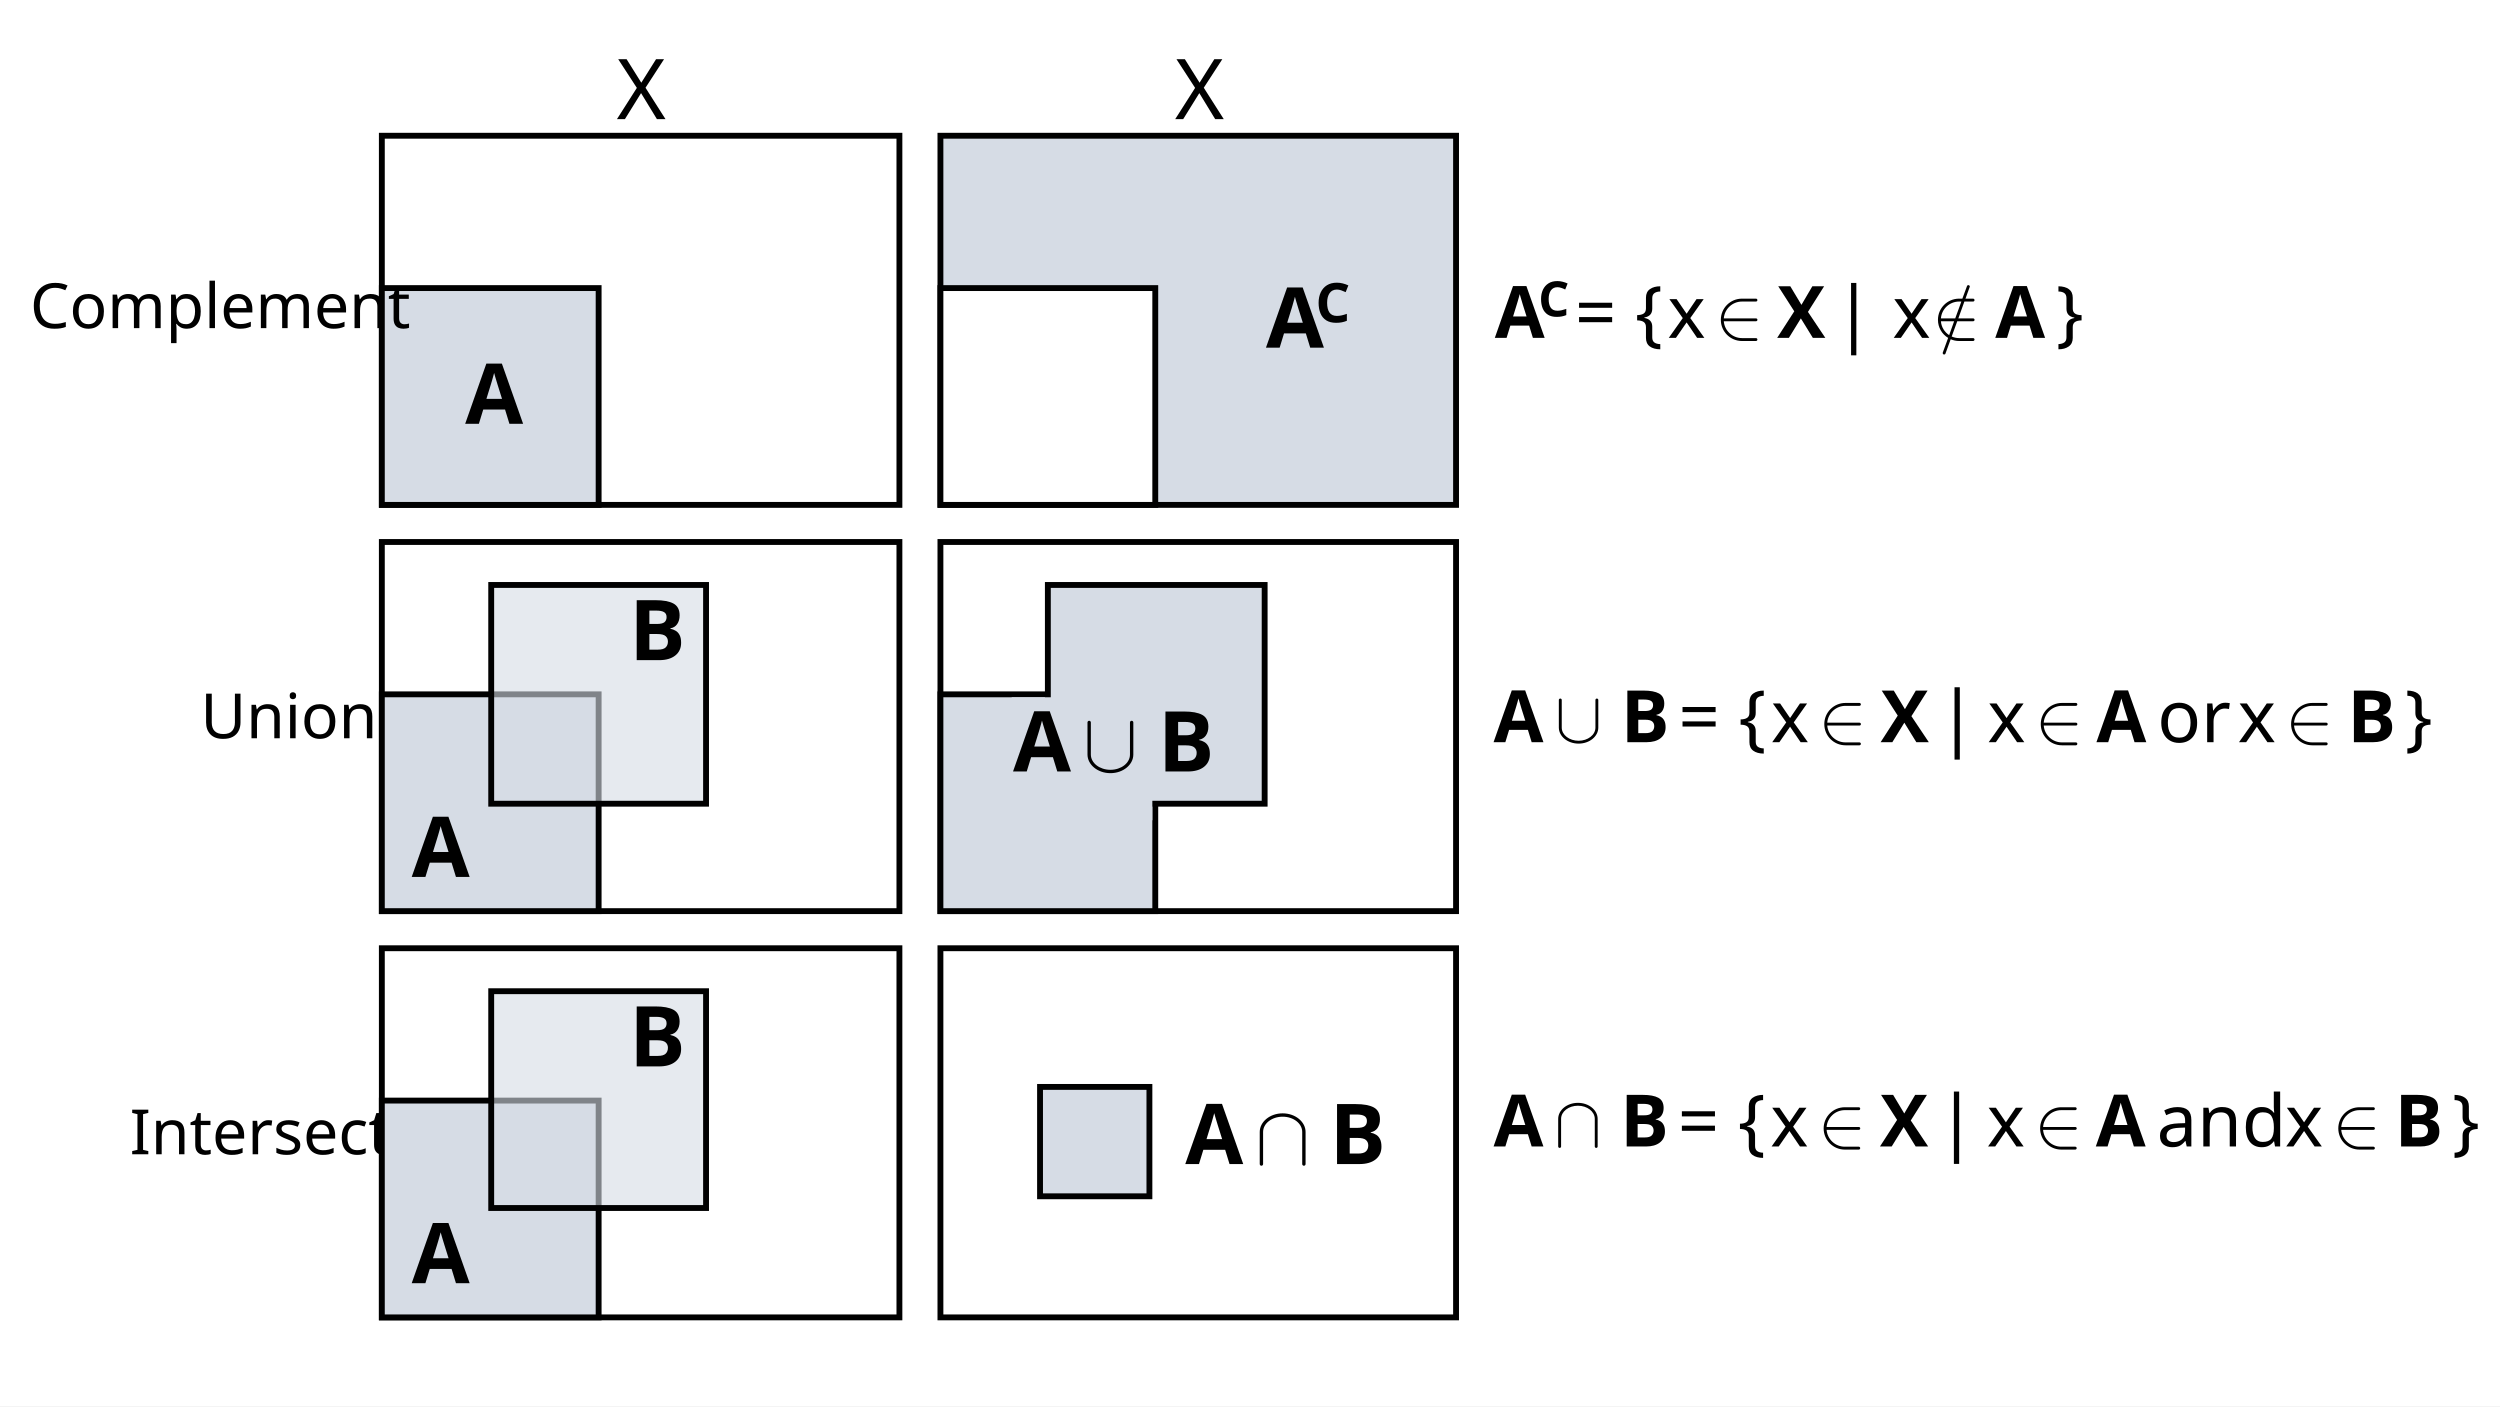
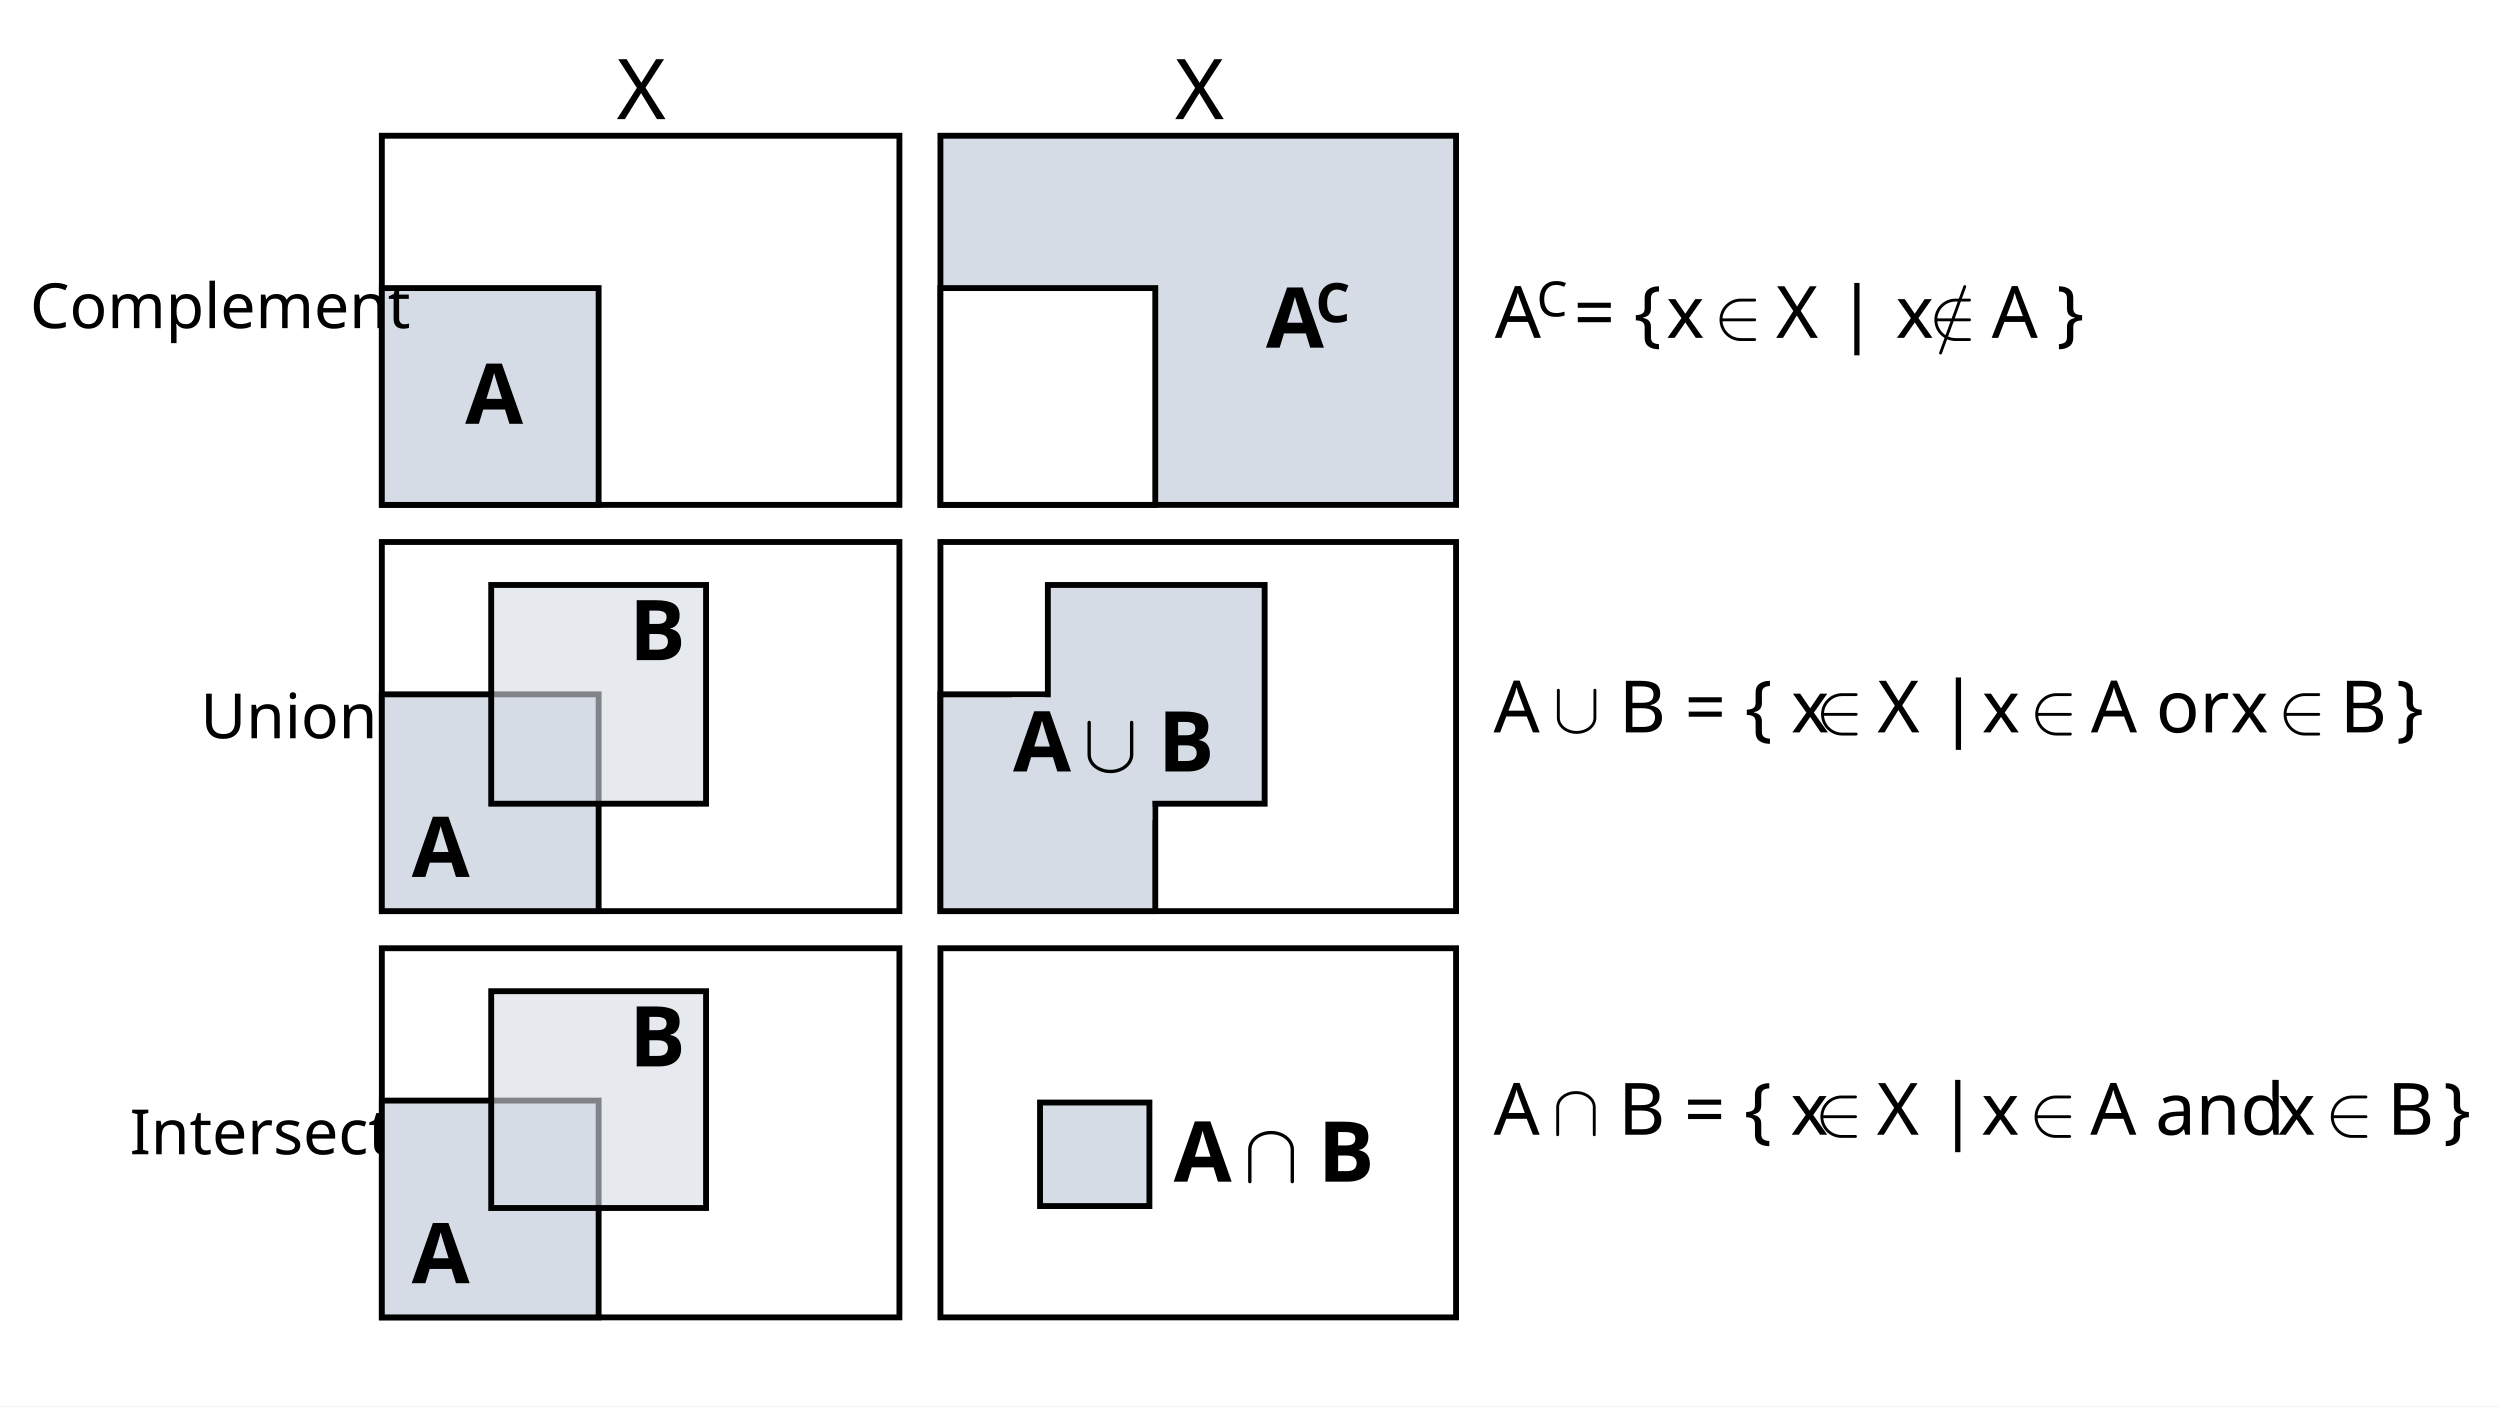
<svg xmlns="http://www.w3.org/2000/svg" width="1280" height="720" overflow="hidden">
  <defs>
    <clipPath id="clip0">
      <rect x="0" y="0" width="1280" height="720" />
    </clipPath>
  </defs>
  <g clip-path="url(#clip0)">
    <rect x="0" y="0" width="1280" height="720" fill="#FFFFFF" />
    <rect x="481.5" y="69.5" width="264" height="189" stroke="#000000" stroke-width="3" stroke-miterlimit="8" fill="#D6DCE5" />
    <rect x="195.5" y="69.5" width="265" height="189" stroke="#000000" stroke-width="3" stroke-miterlimit="8" fill="none" />
    <rect x="195.5" y="277.5" width="265" height="189" stroke="#000000" stroke-width="3" stroke-miterlimit="8" fill="#FFFFFF" />
    <rect x="195.5" y="485.5" width="265" height="189" stroke="#000000" stroke-width="3" stroke-miterlimit="8" fill="#FFFFFF" />
    <rect x="481.5" y="277.5" width="264" height="189" stroke="#000000" stroke-width="3" stroke-miterlimit="8" fill="#FFFFFF" />
    <rect x="481.5" y="485.5" width="264" height="189" stroke="#000000" stroke-width="3" stroke-miterlimit="8" fill="#FFFFFF" />
    <rect x="195.5" y="147.5" width="111" height="111" stroke="#000000" stroke-width="3" stroke-miterlimit="8" fill="#D6DCE5" />
    <rect x="481.5" y="147.5" width="110" height="111" stroke="#000000" stroke-width="3" stroke-miterlimit="8" fill="#FFFFFF" />
    <text font-family="Calibri,Calibri_MSFontService,sans-serif" font-weight="400" font-size="43" transform="translate(315.705 61)">X<tspan font-size="43" x="285.833" y="0">X</tspan>
      <tspan font-weight="700" font-size="43" x="-77.539" y="156">A</tspan>
      <tspan font-weight="700" font-size="43" x="332.463" y="117">A</tspan>
      <tspan font-weight="700" font-size="28" x="357.796" y="104">C</tspan>
-       <tspan font-weight="700" font-size="37" x="449.636" y="112">A</tspan>
-       <tspan font-weight="700" font-size="25" x="471.863" y="101">C </tspan>
-       <tspan font-size="37" x="490.696" y="112">= {</tspan>
-       <tspan font-size="37" x="538.029" y="112">x</tspan>
-       <tspan font-family="Cambria Math,Cambria Math_MSFontService,sans-serif" font-size="37" x="554.196" y="112"> </tspan>
-       <tspan font-family="Cambria Math,Cambria Math_MSFontService,sans-serif" font-size="37" x="562.363" y="112">∈</tspan>
-       <tspan font-weight="700" font-size="37" x="594.196" y="112">X</tspan>
-       <tspan font-size="37" x="623.196" y="112">| x </tspan>
-       <tspan font-family="Cambria Math,Cambria Math_MSFontService,sans-serif" font-size="37" x="673.529" y="112">∉</tspan>
-       <tspan font-weight="700" font-size="37" x="705.863" y="112">A</tspan>
-       <tspan font-size="37" x="737.029" y="112">}</tspan>
+       <tspan font-size="37" x="449.636" y="112">A</tspan>
+       <tspan font-size="25" x="471.029" y="101">C</tspan>
+       <tspan font-size="37" x="490.029" y="112">= {</tspan>
+       <tspan font-size="37" x="537.363" y="112">x</tspan>
+       <tspan font-family="Cambria Math,Cambria Math_MSFontService,sans-serif" font-size="37" x="553.529" y="112"> </tspan>
+       <tspan font-family="Cambria Math,Cambria Math_MSFontService,sans-serif" font-size="37" x="561.696" y="112">∈</tspan>
+       <tspan font-size="37" x="593.529" y="112">X | x </tspan>
+       <tspan font-family="Cambria Math,Cambria Math_MSFontService,sans-serif" font-size="37" x="671.696" y="112">∉</tspan>
+       <tspan font-size="37" x="704.029" y="112">A }</tspan>
      <tspan font-size="32" x="-300.353" y="107">Complement</tspan>
      <tspan font-size="32" x="-213.053" y="317">Union</tspan>
      <tspan font-size="32" x="-249.301" y="530">Intersect</tspan>
    </text>
    <rect x="195.5" y="355.5" width="111" height="111" stroke="#000000" stroke-width="3" stroke-miterlimit="8" fill="#D6DCE5" />
    <rect x="195.5" y="563.5" width="111" height="111" stroke="#000000" stroke-width="3" stroke-miterlimit="8" fill="#D6DCE5" />
    <rect x="251.5" y="299.5" width="110" height="112" stroke="#000000" stroke-width="3" stroke-miterlimit="8" fill="#D6DCE5" fill-opacity="0.6" />
    <rect x="251.5" y="507.5" width="110" height="111" stroke="#000000" stroke-width="3" stroke-miterlimit="8" fill="#D6DCE5" fill-opacity="0.6" />
    <text font-family="Calibri,Calibri_MSFontService,sans-serif" font-weight="700" font-size="43" transform="translate(210.792 449)">A<tspan font-size="43" x="0" y="208">A</tspan>
      <tspan font-size="43" x="111.33" y="-111">B</tspan>
      <tspan font-size="43" x="111.33" y="97">B</tspan>
    </text>
    <rect x="481.5" y="355.5" width="110" height="111" stroke="#000000" stroke-width="3" stroke-miterlimit="8" fill="#D6DCE5" />
    <rect x="536.5" y="299.5" width="111" height="112" stroke="#000000" stroke-width="3" stroke-miterlimit="8" fill="#D6DCE5" />
    <rect x="518" y="357" width="72" height="63" fill="#D6DCE5" />
    <text font-family="Calibri,Calibri_MSFontService,sans-serif" font-weight="700" font-size="43" transform="translate(518.67 395)">A<tspan font-family="Cambria Math,Cambria Math_MSFontService,sans-serif" font-weight="400" font-size="43" x="35.5" y="0">∪</tspan>
      <tspan font-size="43" x="74.167" y="0">B</tspan>
    </text>
-     <rect x="532.5" y="556.5" width="56" height="56" stroke="#000000" stroke-width="3" stroke-miterlimit="8" fill="#D6DCE5" />
-     <text font-family="Calibri,Calibri_MSFontService,sans-serif" font-weight="700" font-size="43" transform="translate(606.86 596)">A<tspan font-family="Cambria Math,Cambria Math_MSFontService,sans-serif" font-weight="400" font-size="43" x="35.5" y="0">∩</tspan>
+     <rect x="532.5" y="564.5" width="56" height="53" stroke="#000000" stroke-width="3" stroke-miterlimit="8" fill="#D6DCE5" />
+     <text font-family="Calibri,Calibri_MSFontService,sans-serif" font-weight="700" font-size="43" transform="translate(600.922 605)">A<tspan font-family="Cambria Math,Cambria Math_MSFontService,sans-serif" font-weight="400" font-size="43" x="35.5" y="0">∩</tspan>
      <tspan font-family="Cambria Math,Cambria Math_MSFontService,sans-serif" font-weight="400" font-size="43" x="64.5" y="0"> </tspan>
      <tspan font-size="43" x="73.833" y="0">B</tspan>
-       <tspan font-size="37" x="157.848" y="-216">A</tspan>
-       <tspan font-family="Cambria Math,Cambria Math_MSFontService,sans-serif" font-weight="400" font-size="37" x="189.015" y="-216">∪</tspan>
-       <tspan font-size="37" x="223.015" y="-216">B</tspan>
-       <tspan font-weight="400" font-size="37" x="252.515" y="-216">= {</tspan>
-       <tspan font-weight="400" font-size="37" x="299.848" y="-216">x</tspan>
-       <tspan font-family="Cambria Math,Cambria Math_MSFontService,sans-serif" font-weight="400" font-size="37" x="316.015" y="-216"> </tspan>
-       <tspan font-family="Cambria Math,Cambria Math_MSFontService,sans-serif" font-weight="400" font-size="37" x="324.182" y="-216">∈</tspan>
-       <tspan font-size="37" x="356.015" y="-216">X</tspan>
-       <tspan font-weight="400" font-size="37" x="385.015" y="-216">| </tspan>
-       <tspan font-weight="400" font-size="37" x="410.682" y="-216">x</tspan>
-       <tspan font-family="Cambria Math,Cambria Math_MSFontService,sans-serif" font-weight="400" font-size="37" x="426.848" y="-216"> </tspan>
-       <tspan font-family="Cambria Math,Cambria Math_MSFontService,sans-serif" font-weight="400" font-size="37" x="435.015" y="-216">∈</tspan>
-       <tspan font-family="Cambria Math,Cambria Math_MSFontService,sans-serif" font-weight="400" font-size="37" x="458.348" y="-216"> </tspan>
-       <tspan font-size="37" x="466.515" y="-216">A</tspan>
-       <tspan font-weight="400" font-size="37" x="497.682" y="-216">or </tspan>
-       <tspan font-weight="400" font-size="37" x="538.848" y="-216">x</tspan>
-       <tspan font-family="Cambria Math,Cambria Math_MSFontService,sans-serif" font-weight="400" font-size="37" x="555.015" y="-216"> </tspan>
-       <tspan font-family="Cambria Math,Cambria Math_MSFontService,sans-serif" font-weight="400" font-size="37" x="563.182" y="-216">∈</tspan>
-       <tspan font-size="37" x="595.015" y="-216">B</tspan>
-       <tspan font-weight="400" font-size="37" x="624.515" y="-216">}</tspan>
-       <tspan font-size="37" x="157.849" y="-9">A</tspan>
-       <tspan font-family="Cambria Math,Cambria Math_MSFontService,sans-serif" font-weight="400" font-size="37" x="180.515" y="-9"> </tspan>
-       <tspan font-family="Cambria Math,Cambria Math_MSFontService,sans-serif" font-weight="400" font-size="37" x="188.682" y="-9">∩</tspan>
-       <tspan font-size="37" x="222.682" y="-9">B</tspan>
-       <tspan font-weight="400" font-size="37" x="252.182" y="-9">= {</tspan>
-       <tspan font-weight="400" font-size="37" x="299.515" y="-9">x</tspan>
-       <tspan font-family="Cambria Math,Cambria Math_MSFontService,sans-serif" font-weight="400" font-size="37" x="315.682" y="-9"> </tspan>
-       <tspan font-family="Cambria Math,Cambria Math_MSFontService,sans-serif" font-weight="400" font-size="37" x="323.849" y="-9">∈</tspan>
-       <tspan font-size="37" x="355.682" y="-9">X</tspan>
-       <tspan font-weight="400" font-size="37" x="384.682" y="-9">| </tspan>
-       <tspan font-weight="400" font-size="37" x="410.349" y="-9">x</tspan>
-       <tspan font-family="Cambria Math,Cambria Math_MSFontService,sans-serif" font-weight="400" font-size="37" x="426.515" y="-9"> </tspan>
-       <tspan font-family="Cambria Math,Cambria Math_MSFontService,sans-serif" font-weight="400" font-size="37" x="434.682" y="-9">∈</tspan>
-       <tspan font-family="Cambria Math,Cambria Math_MSFontService,sans-serif" font-weight="400" font-size="37" x="458.015" y="-9"> </tspan>
-       <tspan font-size="37" x="466.182" y="-9">A</tspan>
-       <tspan font-weight="400" font-size="37" x="497.349" y="-9">and </tspan>
-       <tspan font-weight="400" font-size="37" x="563.015" y="-9">x</tspan>
-       <tspan font-family="Cambria Math,Cambria Math_MSFontService,sans-serif" font-weight="400" font-size="37" x="579.182" y="-9"> </tspan>
-       <tspan font-family="Cambria Math,Cambria Math_MSFontService,sans-serif" font-weight="400" font-size="37" x="587.349" y="-9">∈</tspan>
-       <tspan font-size="37" x="619.182" y="-9">B</tspan>
-       <tspan font-weight="400" font-size="37" x="648.682" y="-9">}</tspan>
+       <tspan font-weight="400" font-size="37" x="163.786" y="-230">A </tspan>
+       <tspan font-family="Cambria Math,Cambria Math_MSFontService,sans-serif" font-weight="400" font-size="37" x="193.953" y="-230">∪</tspan>
+       <tspan font-weight="400" font-size="37" x="227.953" y="-230">B = { x</tspan>
+       <tspan font-family="Cambria Math,Cambria Math_MSFontService,sans-serif" font-weight="400" font-size="37" x="320.286" y="-230"> </tspan>
+       <tspan font-family="Cambria Math,Cambria Math_MSFontService,sans-serif" font-weight="400" font-size="37" x="328.453" y="-230">∈</tspan>
+       <tspan font-weight="400" font-size="37" x="360.286" y="-230">X | </tspan>
+       <tspan font-weight="400" font-size="37" x="413.786" y="-230">x</tspan>
+       <tspan font-family="Cambria Math,Cambria Math_MSFontService,sans-serif" font-weight="400" font-size="37" x="429.953" y="-230"> </tspan>
+       <tspan font-family="Cambria Math,Cambria Math_MSFontService,sans-serif" font-weight="400" font-size="37" x="438.119" y="-230">∈</tspan>
+       <tspan font-family="Cambria Math,Cambria Math_MSFontService,sans-serif" font-weight="400" font-size="37" x="461.453" y="-230"> </tspan>
+       <tspan font-weight="400" font-size="37" x="469.619" y="-230">A or </tspan>
+       <tspan font-weight="400" font-size="37" x="540.953" y="-230">x</tspan>
+       <tspan font-family="Cambria Math,Cambria Math_MSFontService,sans-serif" font-weight="400" font-size="37" x="557.119" y="-230"> </tspan>
+       <tspan font-family="Cambria Math,Cambria Math_MSFontService,sans-serif" font-weight="400" font-size="37" x="565.286" y="-230">∈</tspan>
+       <tspan font-weight="400" font-size="37" x="597.119" y="-230">B </tspan>
+       <tspan font-weight="400" font-size="37" x="625.953" y="-230">}</tspan>
+       <tspan font-weight="400" font-size="37" x="163.786" y="-24">A</tspan>
+       <tspan font-family="Cambria Math,Cambria Math_MSFontService,sans-serif" font-weight="400" font-size="37" x="185.453" y="-24"> </tspan>
+       <tspan font-family="Cambria Math,Cambria Math_MSFontService,sans-serif" font-weight="400" font-size="37" x="193.619" y="-24">∩</tspan>
+       <tspan font-weight="400" font-size="37" x="227.619" y="-24">B = { x</tspan>
+       <tspan font-family="Cambria Math,Cambria Math_MSFontService,sans-serif" font-weight="400" font-size="37" x="319.953" y="-24"> </tspan>
+       <tspan font-family="Cambria Math,Cambria Math_MSFontService,sans-serif" font-weight="400" font-size="37" x="328.119" y="-24">∈</tspan>
+       <tspan font-weight="400" font-size="37" x="359.953" y="-24">X | </tspan>
+       <tspan font-weight="400" font-size="37" x="413.453" y="-24">x</tspan>
+       <tspan font-family="Cambria Math,Cambria Math_MSFontService,sans-serif" font-weight="400" font-size="37" x="429.619" y="-24"> </tspan>
+       <tspan font-family="Cambria Math,Cambria Math_MSFontService,sans-serif" font-weight="400" font-size="37" x="437.786" y="-24">∈</tspan>
+       <tspan font-family="Cambria Math,Cambria Math_MSFontService,sans-serif" font-weight="400" font-size="37" x="461.119" y="-24"> </tspan>
+       <tspan font-weight="400" font-size="37" x="469.286" y="-24">A and </tspan>
+       <tspan font-weight="400" font-size="37" x="565.119" y="-24">x</tspan>
+       <tspan font-family="Cambria Math,Cambria Math_MSFontService,sans-serif" font-weight="400" font-size="37" x="581.286" y="-24"> </tspan>
+       <tspan font-family="Cambria Math,Cambria Math_MSFontService,sans-serif" font-weight="400" font-size="37" x="589.453" y="-24">∈</tspan>
+       <tspan font-weight="400" font-size="37" x="621.286" y="-24">B </tspan>
+       <tspan font-weight="400" font-size="37" x="650.119" y="-24">}</tspan>
    </text>
  </g>
</svg>
